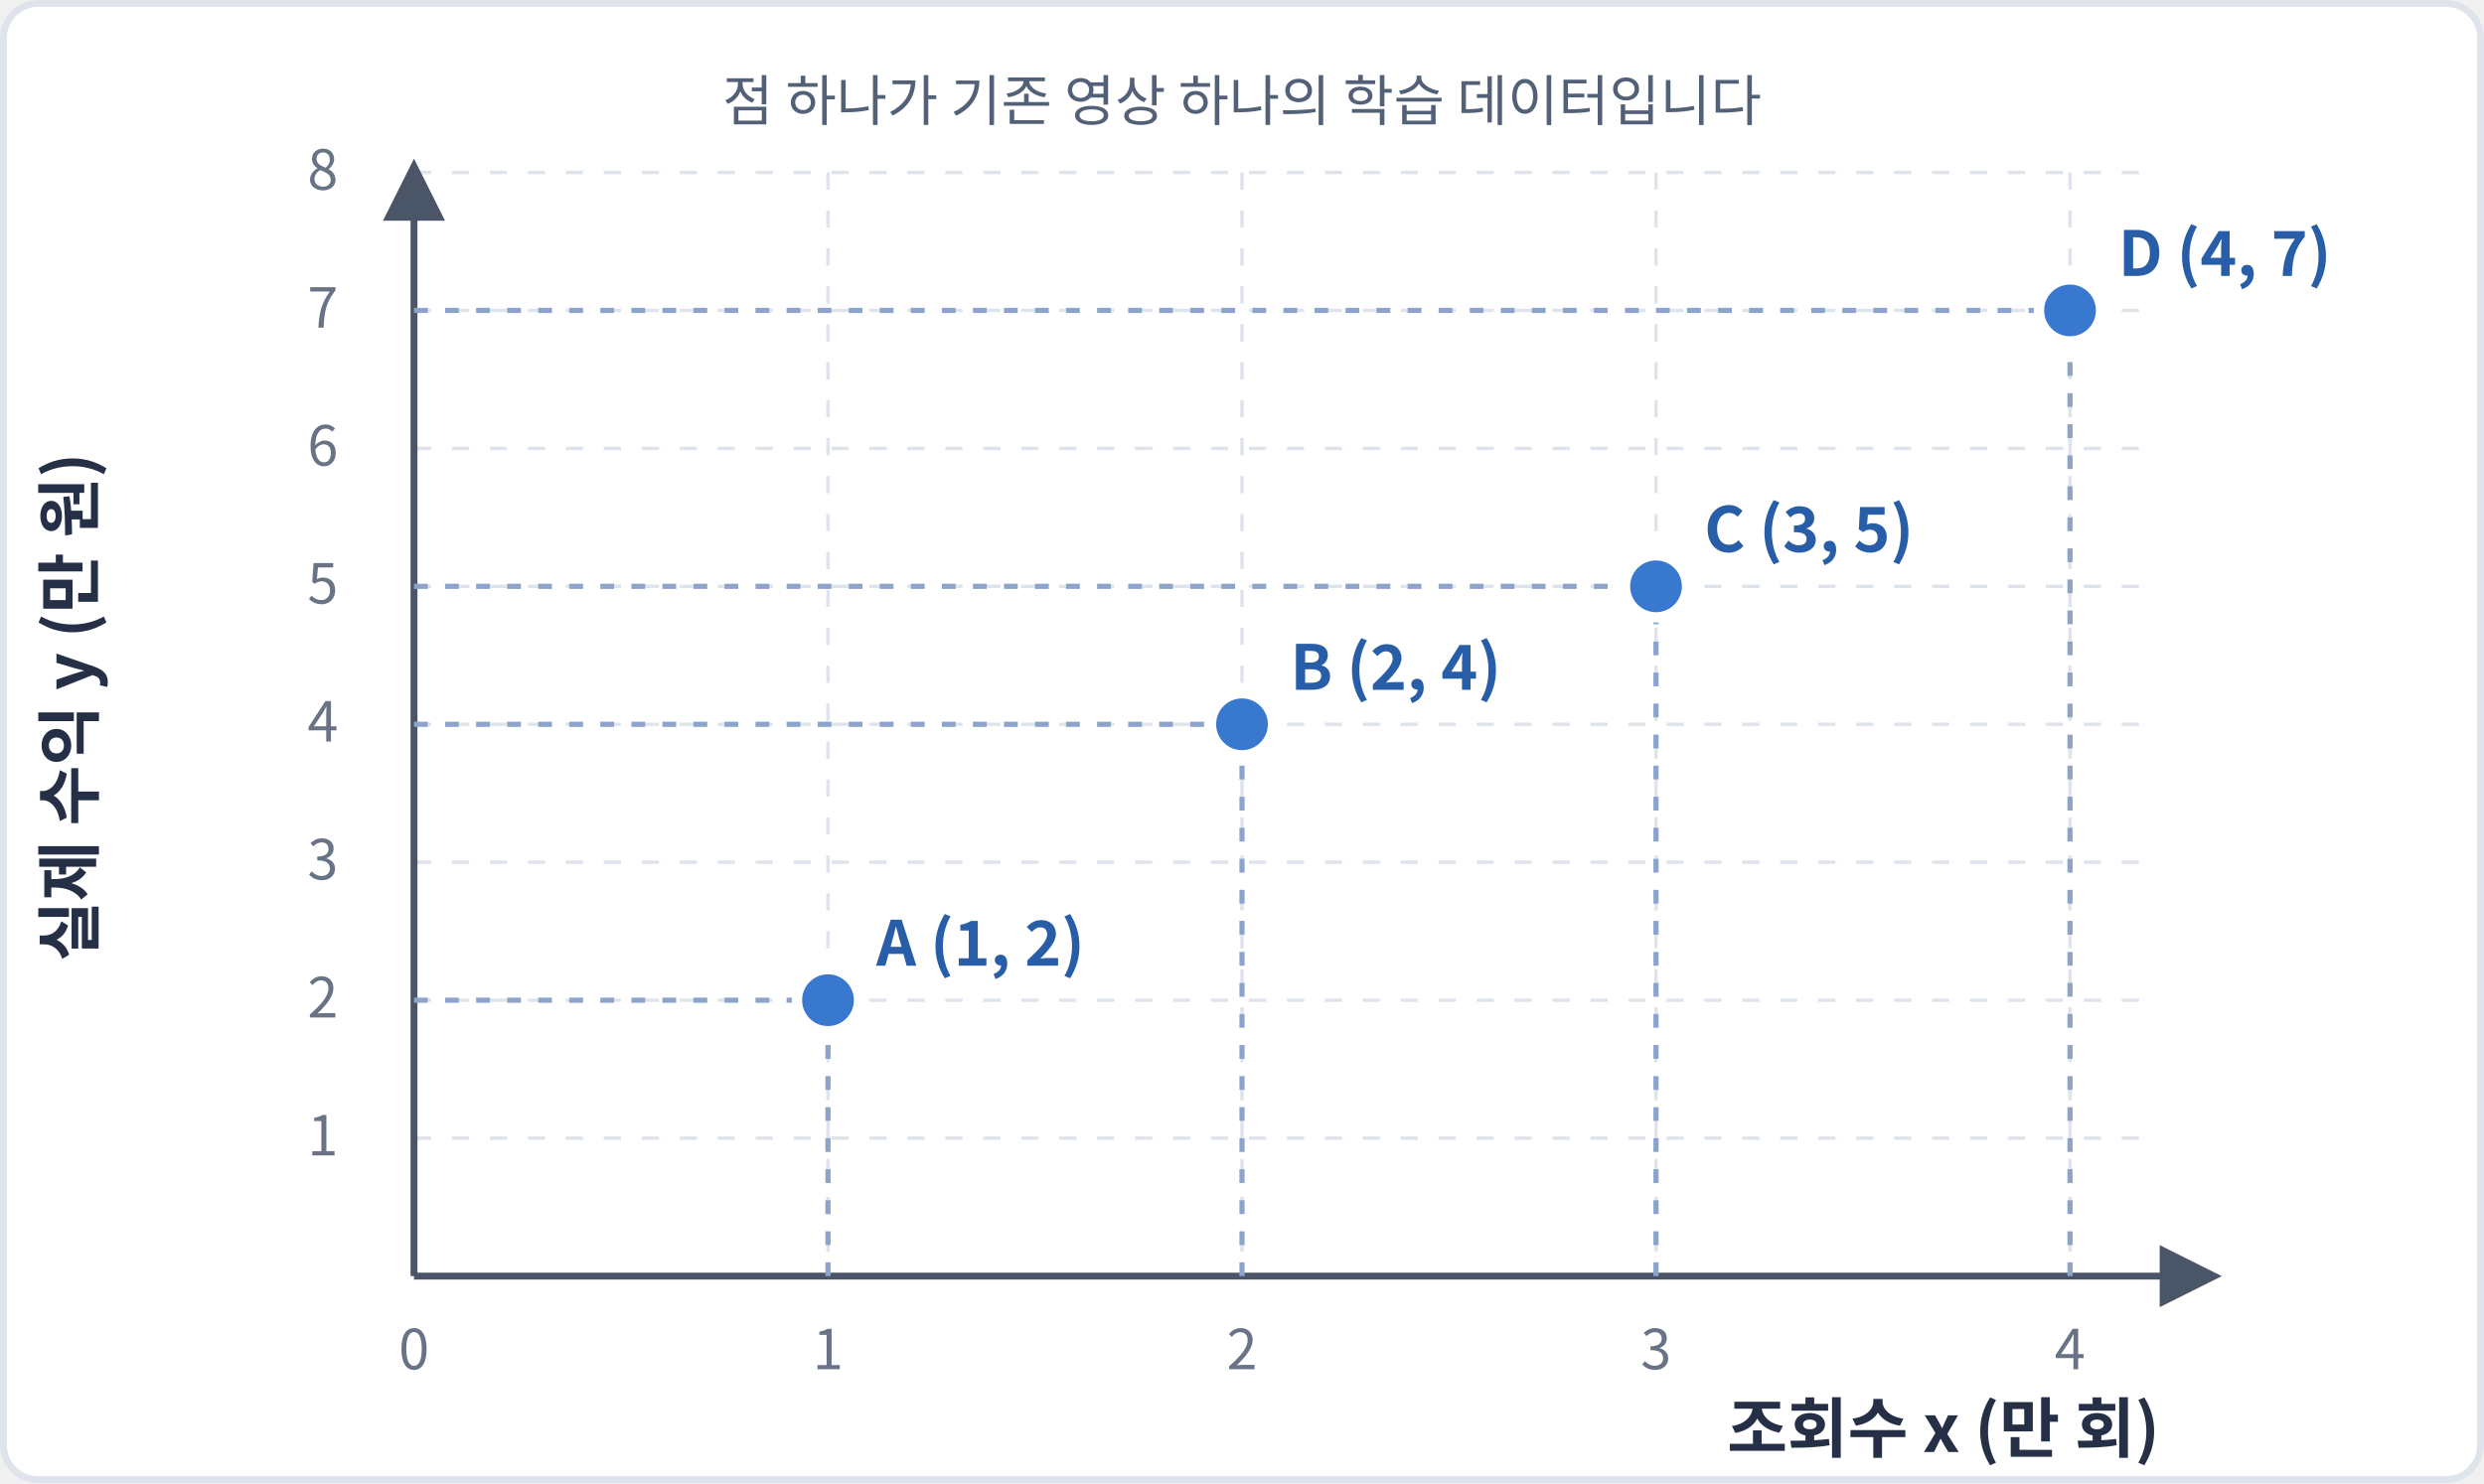
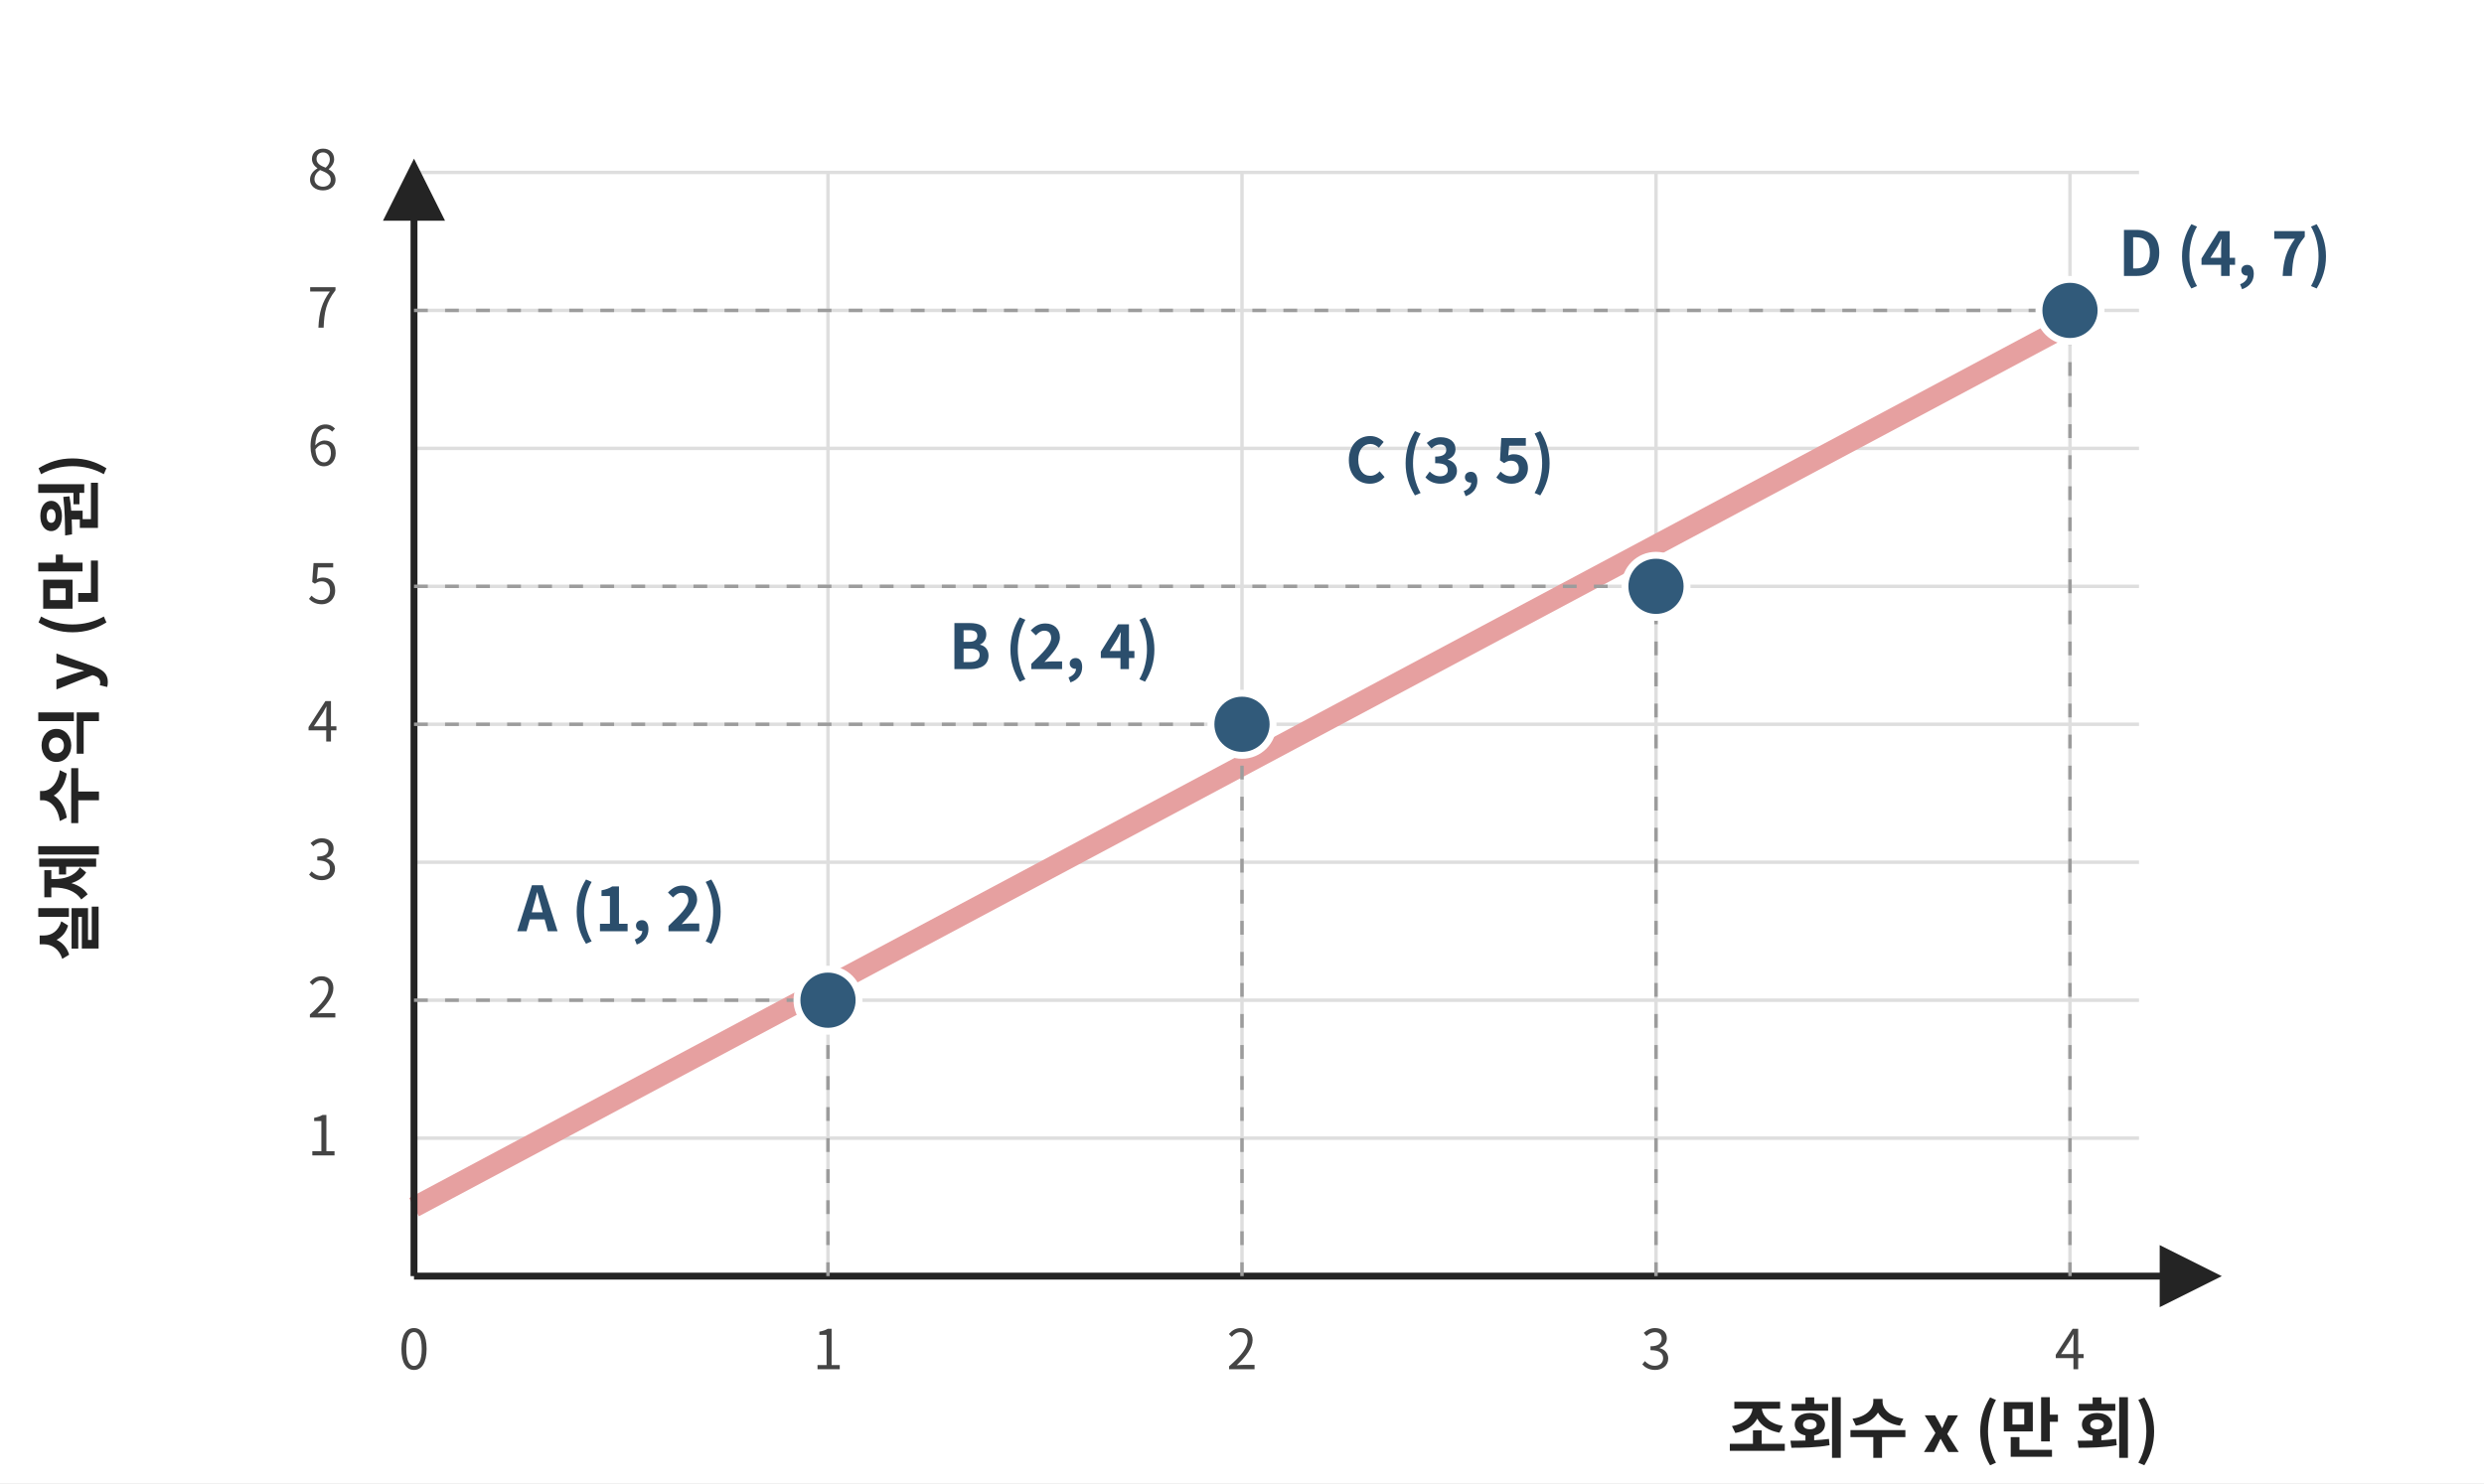
<svg xmlns="http://www.w3.org/2000/svg" viewBox="0 0 720 430" role="img" aria-labelledby="title desc">
  <defs>
    <style>
-       text { font-family: "Noto Sans CJK KR", "Noto Sans KR", sans-serif; fill: #253047; }
-       .axis { stroke: #4b5568; stroke-width: 2; }
-       .grid { stroke: #dfe4ec; stroke-width: 1; stroke-dasharray: 5 6; }
-       .guide { stroke: #8ca4cc; stroke-width: 1.5; stroke-dasharray: 4 5; }
-       .tick { font-size: 16px; fill: #697386; }
+       text { font-family: "Noto Sans CJK KR", "Noto Sans KR", sans-serif; fill: #242424; }
+       .axis { stroke: #242424; stroke-width: 2; }
+       .grid { stroke: #dedede; stroke-width: 1; }
+       .guide { stroke: #9c9c9c; stroke-width: 1; stroke-dasharray: 4 5; }
+       .regression-line { stroke: #e6a0a0; stroke-width: 6; fill: none; }
+       .tick { font-size: 16px; fill: #444444; }
      .axis-label { font-size: 19px; font-weight: 600; }
-       .point-label { font-size: 18px; font-weight: 700; fill: #285ea8; }
-       .note { font-size: 16px; fill: #526078; }
+       .point-label { font-size: 18px; font-weight: 700; fill: #2b4e6c; }
    </style>
    <marker id="arrow" markerWidth="9" markerHeight="9" refX="7" refY="4.5" orient="auto">
-       <path d="M0 0 9 4.5 0 9Z" fill="#4b5568" />
+       <path d="M0 0 9 4.5 0 9Z" fill="#242424" />
    </marker>
  </defs>
-   <rect x="1" y="1" width="718" height="428" rx="10" fill="#fff" stroke="#dfe4ec" stroke-width="2" />
-   <text class="note" x="360" y="35" text-anchor="middle">점 하나가 기존 영상 하나의 학습 데이터입니다</text>
+   <rect x="0" y="0" width="720" height="430" fill="#fff" />
  <path class="grid" d="M120 330H620M120 290H620M120 250H620M120 210H620M120 170H620M120 130H620M120 90H620M120 50H620" />
  <path class="grid" d="M240 50V370M360 50V370M480 50V370M600 50V370" />
+   <path class="regression-line" d="M120 350L600 94" />
  <path class="axis" d="M120 370H640" marker-end="url(#arrow)" />
  <path class="axis" d="M120 370V50" marker-end="url(#arrow)" />
  <text class="tick" x="120" y="397" text-anchor="middle">0</text>
  <text class="tick" x="240" y="397" text-anchor="middle">1</text>
  <text class="tick" x="360" y="397" text-anchor="middle">2</text>
  <text class="tick" x="480" y="397" text-anchor="middle">3</text>
  <text class="tick" x="600" y="397" text-anchor="middle">4</text>
  <text class="tick" x="98" y="335" text-anchor="end">1</text>
  <text class="tick" x="98" y="295" text-anchor="end">2</text>
  <text class="tick" x="98" y="255" text-anchor="end">3</text>
  <text class="tick" x="98" y="215" text-anchor="end">4</text>
  <text class="tick" x="98" y="175" text-anchor="end">5</text>
  <text class="tick" x="98" y="135" text-anchor="end">6</text>
  <text class="tick" x="98" y="95" text-anchor="end">7</text>
  <text class="tick" x="98" y="55" text-anchor="end">8</text>
  <text class="axis-label" x="626" y="421" text-anchor="end">조회수 x (만 회)</text>
  <text class="axis-label" x="27" y="205" text-anchor="middle" transform="rotate(-90 27 205)">실제 수익 y (만 원)</text>
  <path class="guide" d="M240 370V290M120 290H240" />
-   <circle cx="240" cy="290" r="9" fill="#3978cf" stroke="#fff" stroke-width="3" />
-   <text class="point-label" x="254" y="280">A (1, 2)</text>
+   <circle cx="240" cy="290" r="9" fill="#315a7a" stroke="#fff" stroke-width="2" />
+   <text class="point-label" x="150" y="270">A (1, 2)</text>
  <path class="guide" d="M360 370V210M120 210H360" />
-   <circle cx="360" cy="210" r="9" fill="#3978cf" stroke="#fff" stroke-width="3" />
-   <text class="point-label" x="374" y="200">B (2, 4)</text>
+   <circle cx="360" cy="210" r="9" fill="#315a7a" stroke="#fff" stroke-width="2" />
+   <text class="point-label" x="275" y="194">B (2, 4)</text>
  <path class="guide" d="M480 370V170M120 170H480" />
-   <circle cx="480" cy="170" r="9" fill="#3978cf" stroke="#fff" stroke-width="3" />
-   <text class="point-label" x="494" y="160">C (3, 5)</text>
+   <circle cx="480" cy="170" r="9" fill="#315a7a" stroke="#fff" stroke-width="2" />
+   <text class="point-label" x="390" y="140">C (3, 5)</text>
  <path class="guide" d="M600 370V90M120 90H600" />
-   <circle cx="600" cy="90" r="9" fill="#3978cf" stroke="#fff" stroke-width="3" />
+   <circle cx="600" cy="90" r="9" fill="#315a7a" stroke="#fff" stroke-width="2" />
  <text class="point-label" x="614" y="80">D (4, 7)</text>
</svg>
